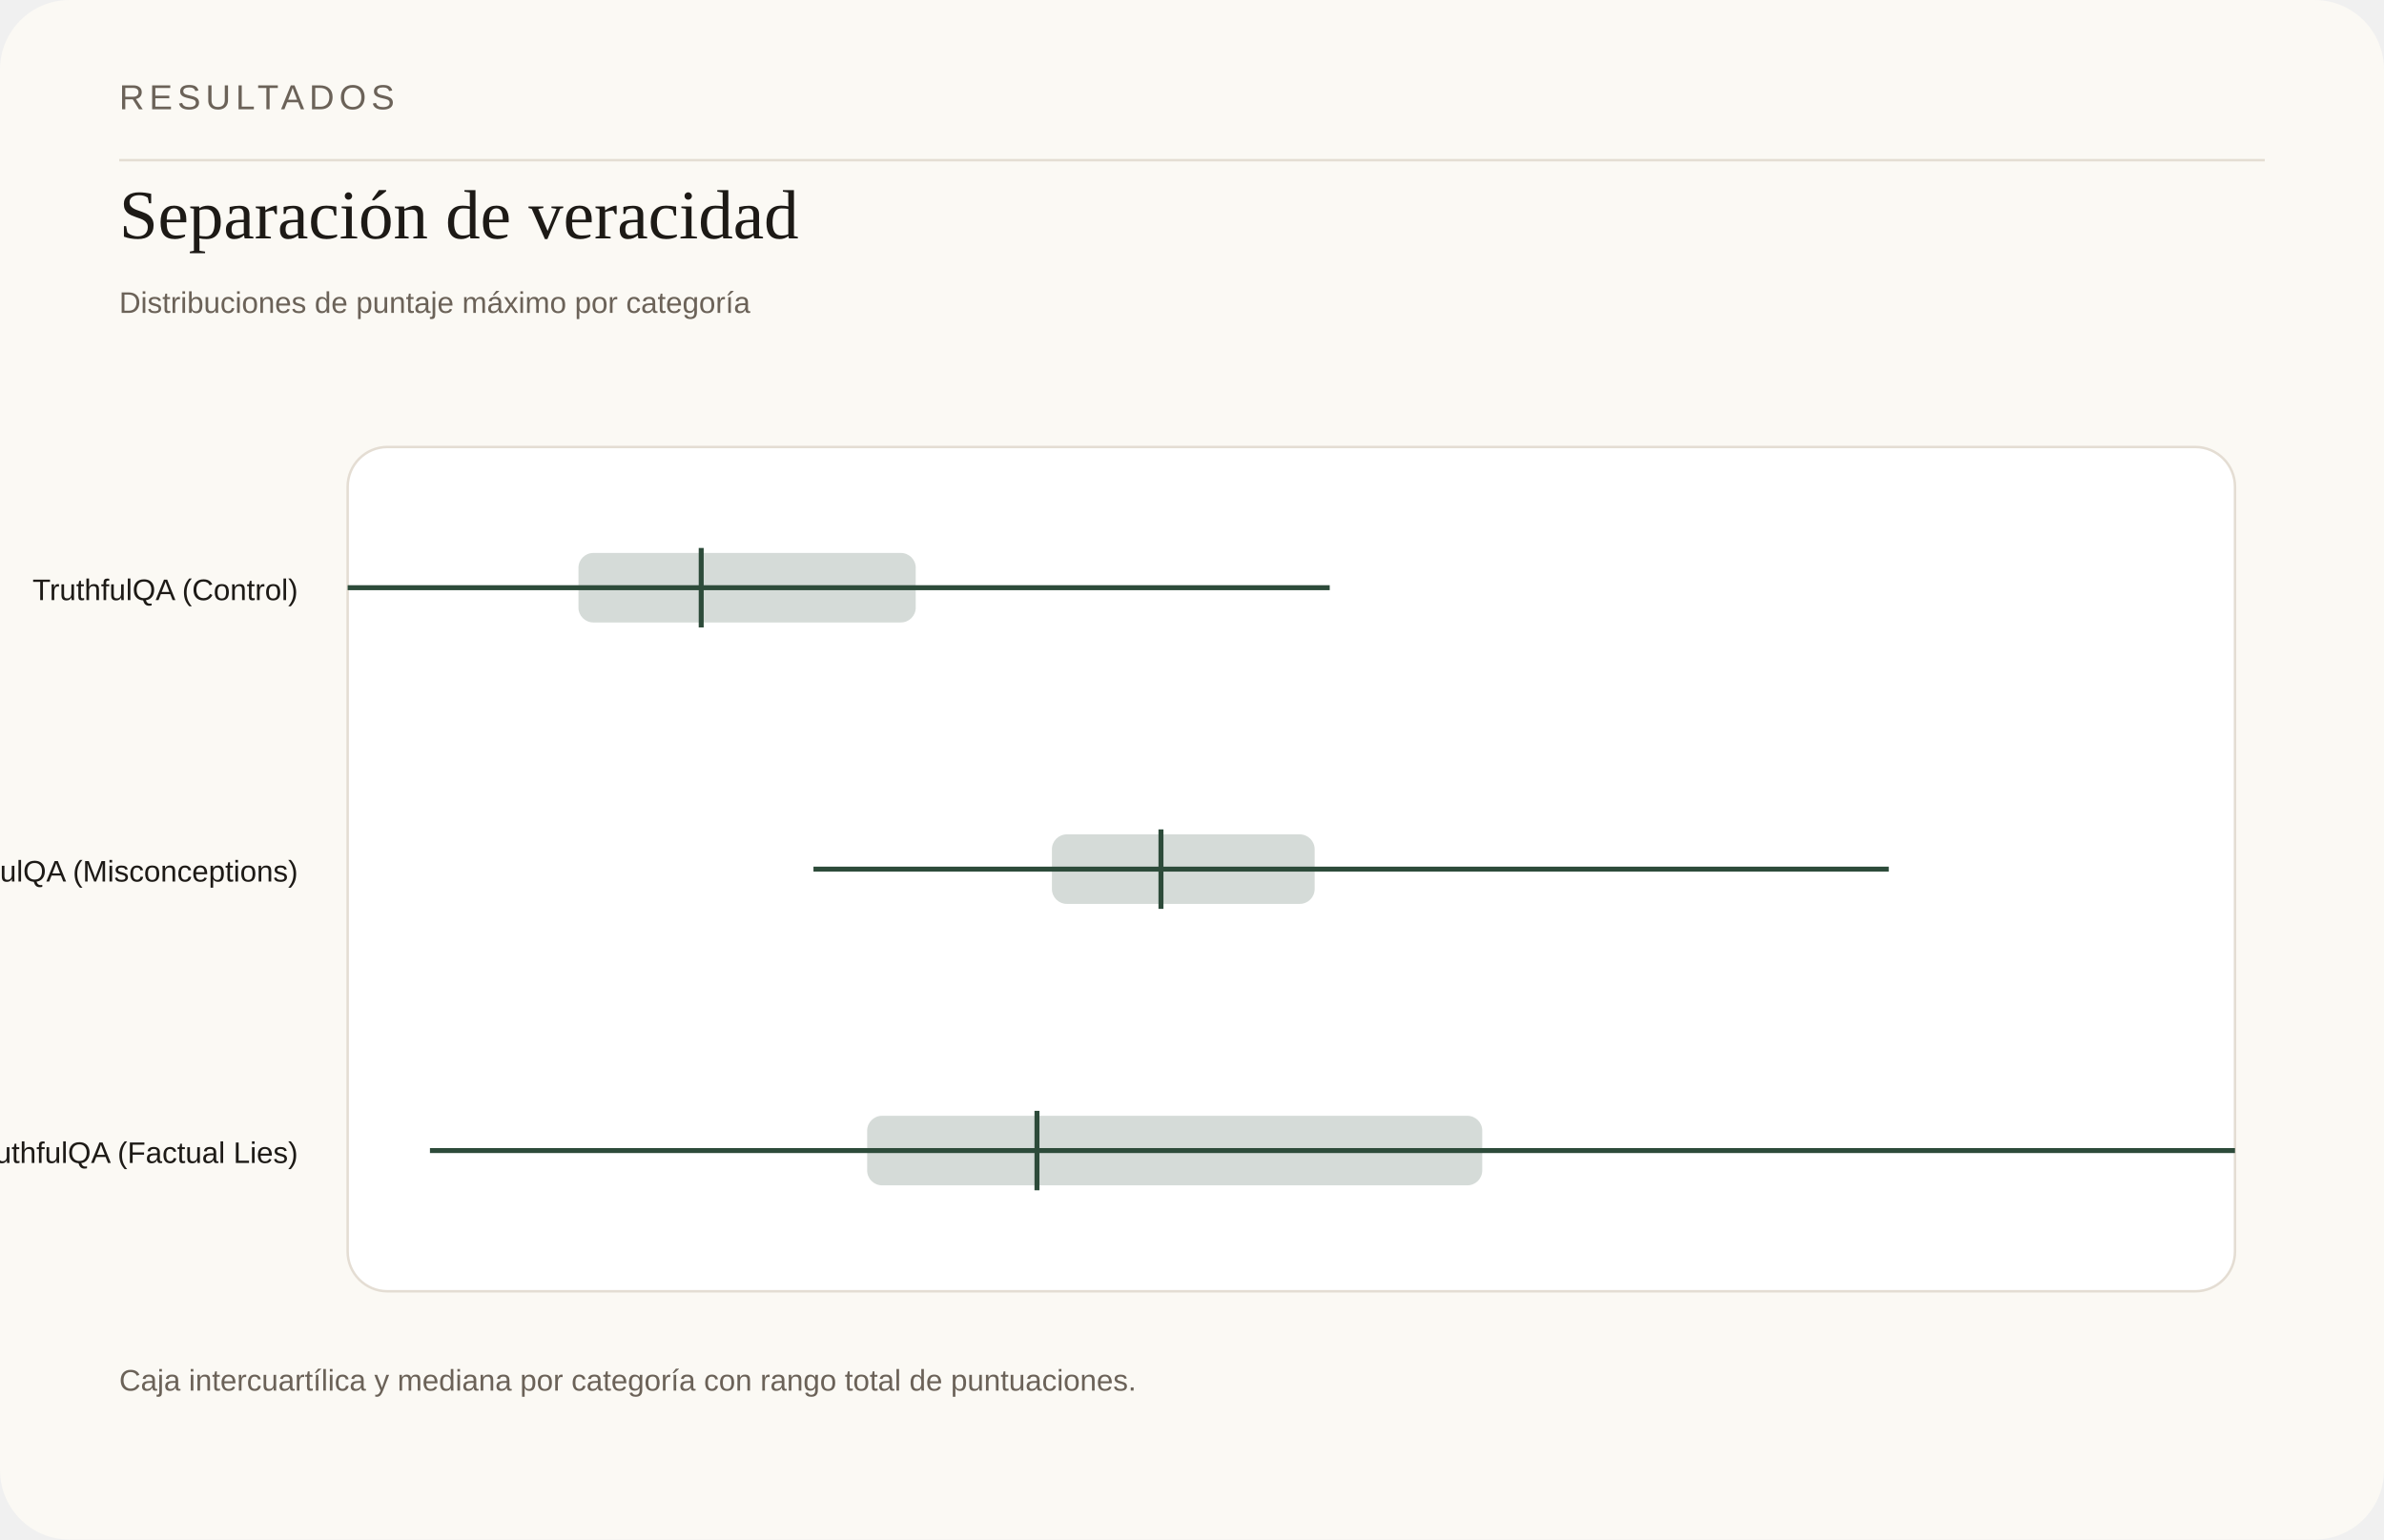
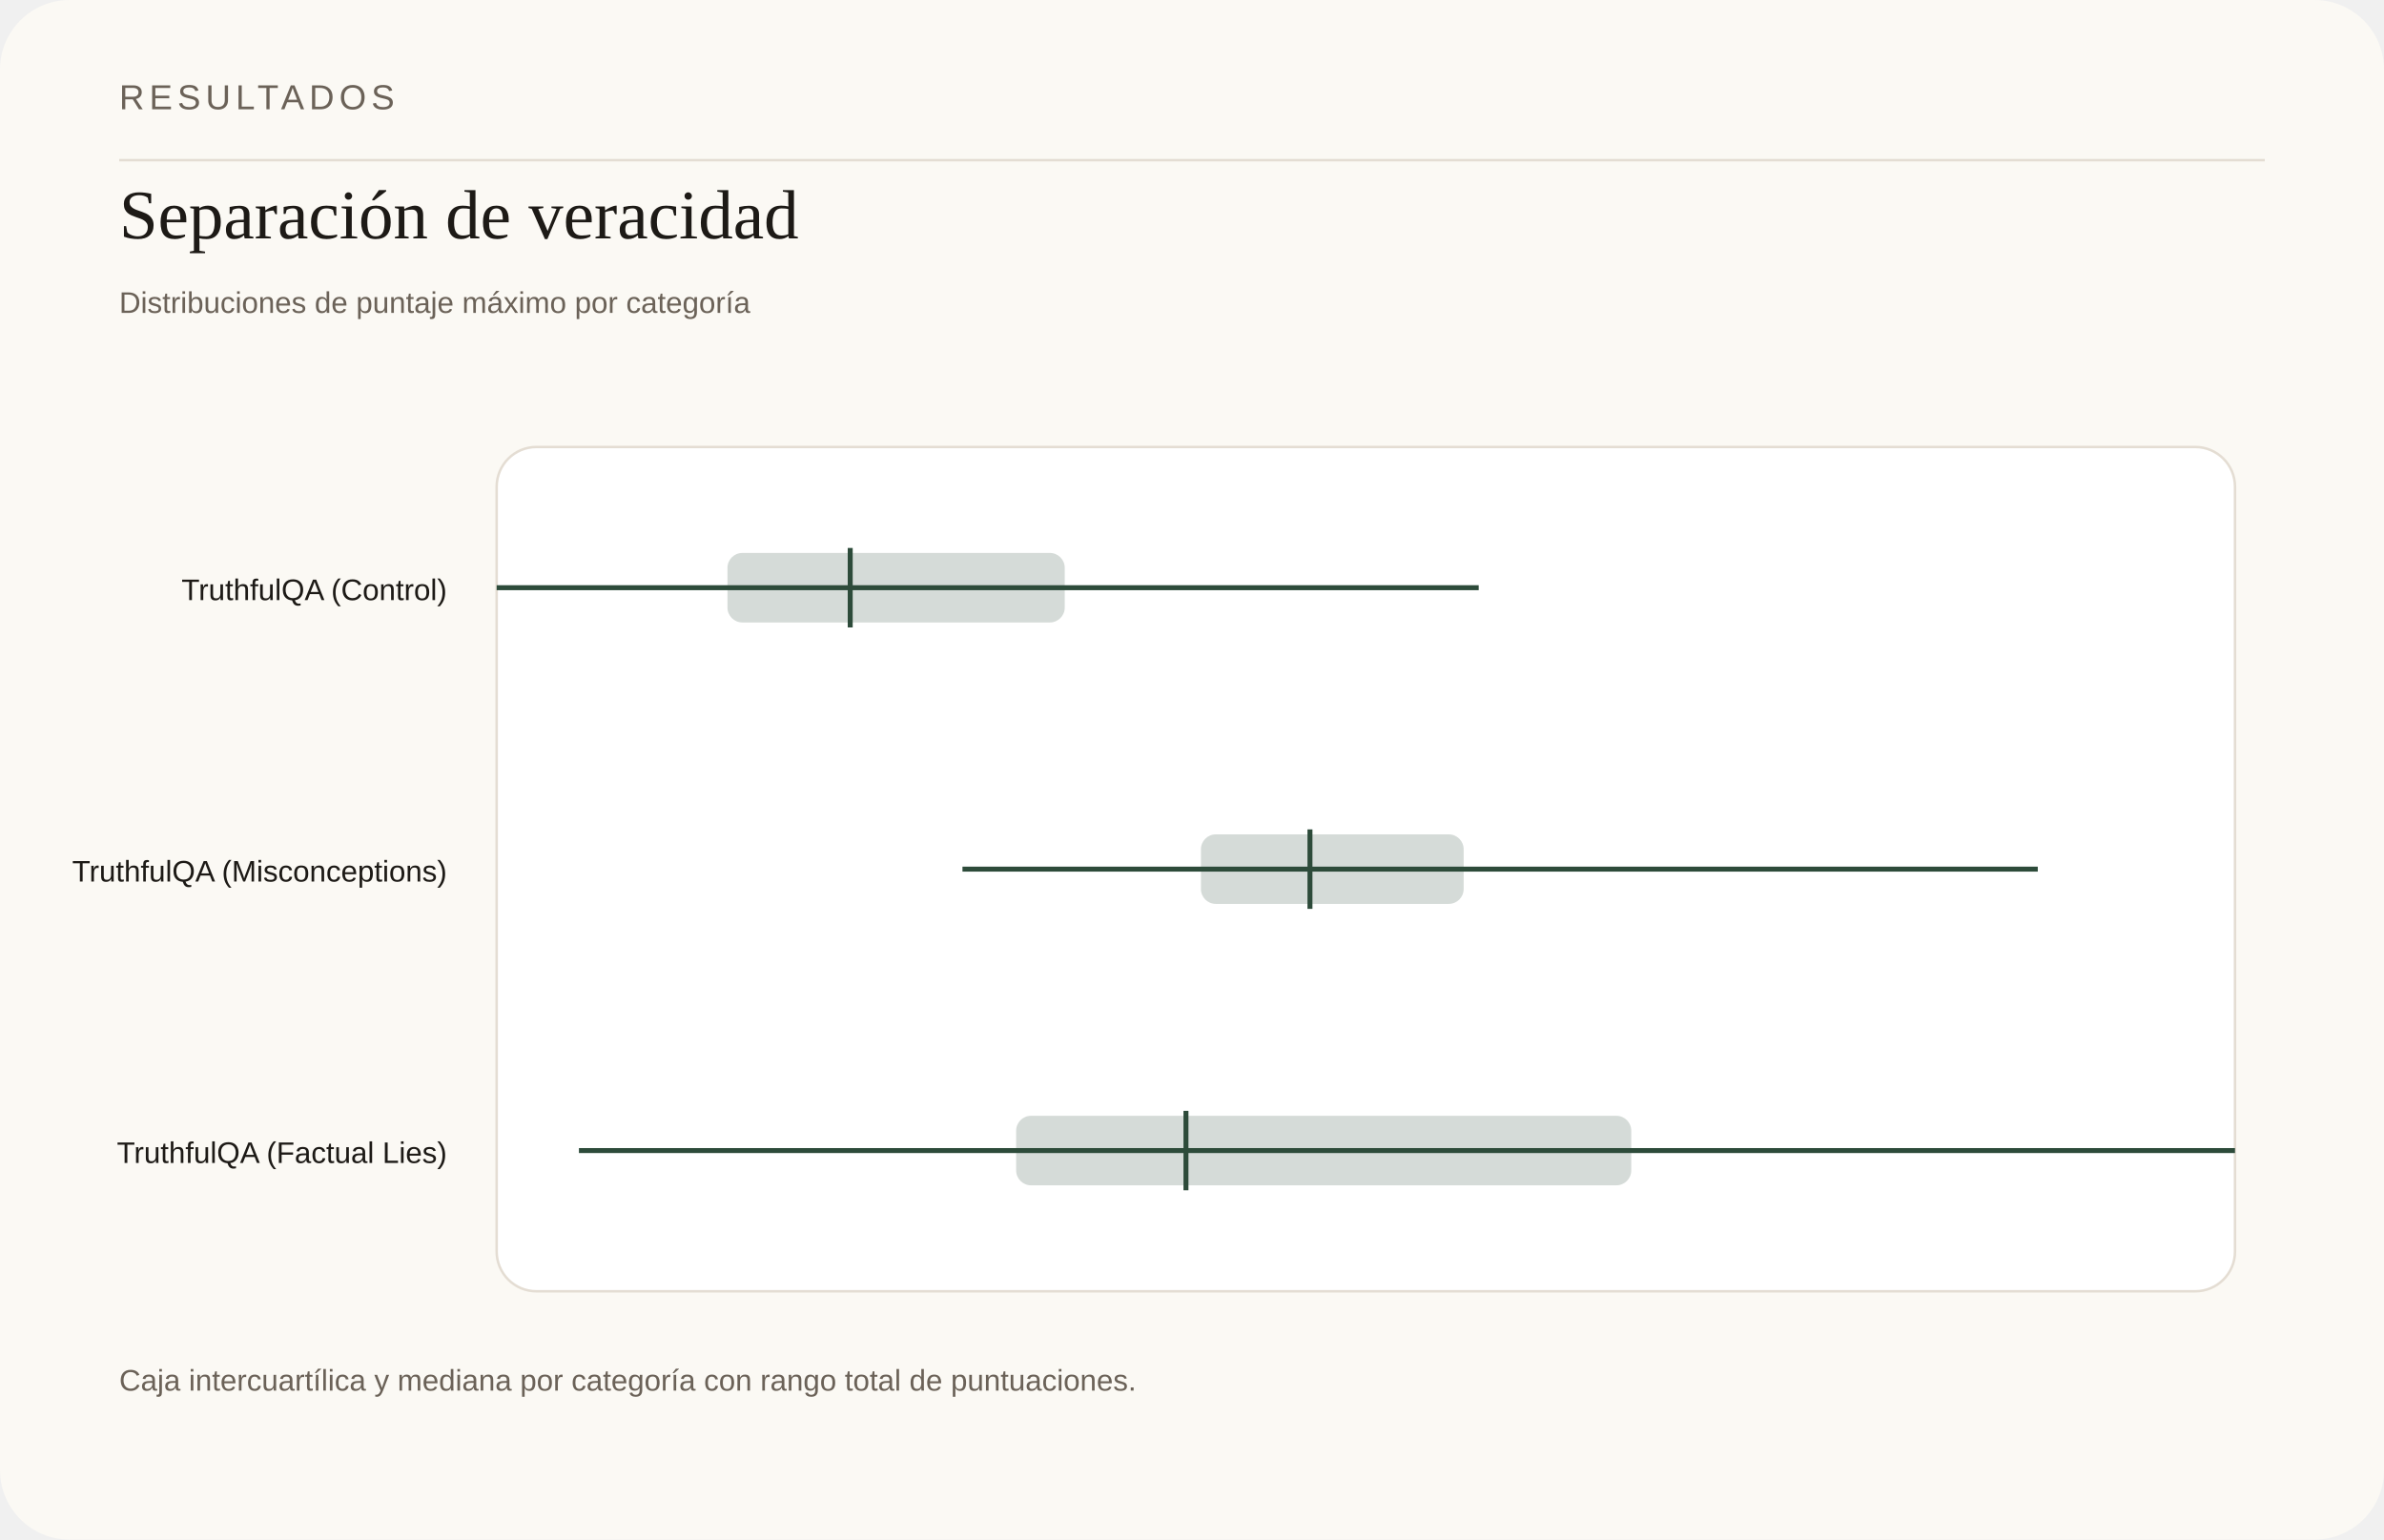
<svg xmlns="http://www.w3.org/2000/svg" width="960" height="620" viewBox="0 0 960 620" fill="none">
  <rect width="960" height="620" rx="28" fill="#FBF9F4" />
  <rect x="48" y="64" width="864" height="1" fill="#E4DDD3" />
  <text x="48" y="44" fill="#6B6258" font-family="IBM Plex Sans, Arial, sans-serif" font-size="14" letter-spacing="2">RESULTADOS</text>
  <text x="48" y="96" fill="#1D1A16" font-family="Fraunces, Times New Roman, serif" font-size="28">Separación de veracidad</text>
  <text x="48" y="126" fill="#6B6258" font-family="IBM Plex Sans, Arial, sans-serif" font-size="12">Distribuciones de puntaje máximo por categoría</text>
-   <rect x="140" y="180" width="760" height="340" rx="16" fill="#FFFFFF" stroke="#E4DDD3" />
-   <text x="120" y="241.667" text-anchor="end" font-family="IBM Plex Sans, Arial, sans-serif" font-size="12" fill="#1D1A16">TruthfulQA (Control)</text>
-   <text x="120" y="355" text-anchor="end" font-family="IBM Plex Sans, Arial, sans-serif" font-size="12" fill="#1D1A16">TruthfulQA (Misconceptions)</text>
-   <text x="120" y="468.333" text-anchor="end" font-family="IBM Plex Sans, Arial, sans-serif" font-size="12" fill="#1D1A16">TruthfulQA (Factual Lies)</text>
-   <line x1="140" y1="236.667" x2="535.46" y2="236.667" stroke="#2D4B3A" stroke-width="2" />
-   <rect x="232.937" y="222.667" width="135.819" height="28" rx="6" fill="#2D4B3A" opacity="0.2" />
-   <line x1="282.365" y1="220.667" x2="282.365" y2="252.667" stroke="#2D4B3A" stroke-width="2" />
-   <line x1="327.571" y1="350" x2="760.584" y2="350" stroke="#2D4B3A" stroke-width="2" />
-   <rect x="423.595" y="336" width="105.798" height="28" rx="6" fill="#2D4B3A" opacity="0.2" />
-   <line x1="467.501" y1="334" x2="467.501" y2="366" stroke="#2D4B3A" stroke-width="2" />
-   <line x1="173.132" y1="463.333" x2="900" y2="463.333" stroke="#2D4B3A" stroke-width="2" />
-   <rect x="349.189" y="449.333" width="247.691" height="28" rx="6" fill="#2D4B3A" opacity="0.2" />
-   <line x1="417.57" y1="447.333" x2="417.57" y2="479.333" stroke="#2D4B3A" stroke-width="2" />
+   <rect x="200" y="180" width="700" height="340" rx="16" fill="#FFFFFF" stroke="#E4DDD3" />
+   <text x="180" y="241.667" text-anchor="end" font-family="IBM Plex Sans, Arial, sans-serif" font-size="12" fill="#1D1A16">TruthfulQA (Control)</text>
+   <text x="180" y="355" text-anchor="end" font-family="IBM Plex Sans, Arial, sans-serif" font-size="12" fill="#1D1A16">TruthfulQA (Misconceptions)</text>
+   <text x="180" y="468.333" text-anchor="end" font-family="IBM Plex Sans, Arial, sans-serif" font-size="12" fill="#1D1A16">TruthfulQA (Factual Lies)</text>
+   <line x1="200" y1="236.667" x2="595.46" y2="236.667" stroke="#2D4B3A" stroke-width="2" />
+   <rect x="292.937" y="222.667" width="135.819" height="28" rx="6" fill="#2D4B3A" opacity="0.2" />
+   <line x1="342.365" y1="220.667" x2="342.365" y2="252.667" stroke="#2D4B3A" stroke-width="2" />
+   <line x1="387.571" y1="350" x2="820.584" y2="350" stroke="#2D4B3A" stroke-width="2" />
+   <rect x="483.595" y="336" width="105.798" height="28" rx="6" fill="#2D4B3A" opacity="0.2" />
+   <line x1="527.501" y1="334" x2="527.501" y2="366" stroke="#2D4B3A" stroke-width="2" />
+   <line x1="233.132" y1="463.333" x2="900" y2="463.333" stroke="#2D4B3A" stroke-width="2" />
+   <rect x="409.189" y="449.333" width="247.691" height="28" rx="6" fill="#2D4B3A" opacity="0.2" />
+   <line x1="477.57" y1="447.333" x2="477.57" y2="479.333" stroke="#2D4B3A" stroke-width="2" />
  <text x="48" y="560" fill="#6B6258" font-family="IBM Plex Sans, Arial, sans-serif" font-size="12">Caja intercuartílica y mediana por categoría con rango total de puntuaciones.</text>
</svg>
